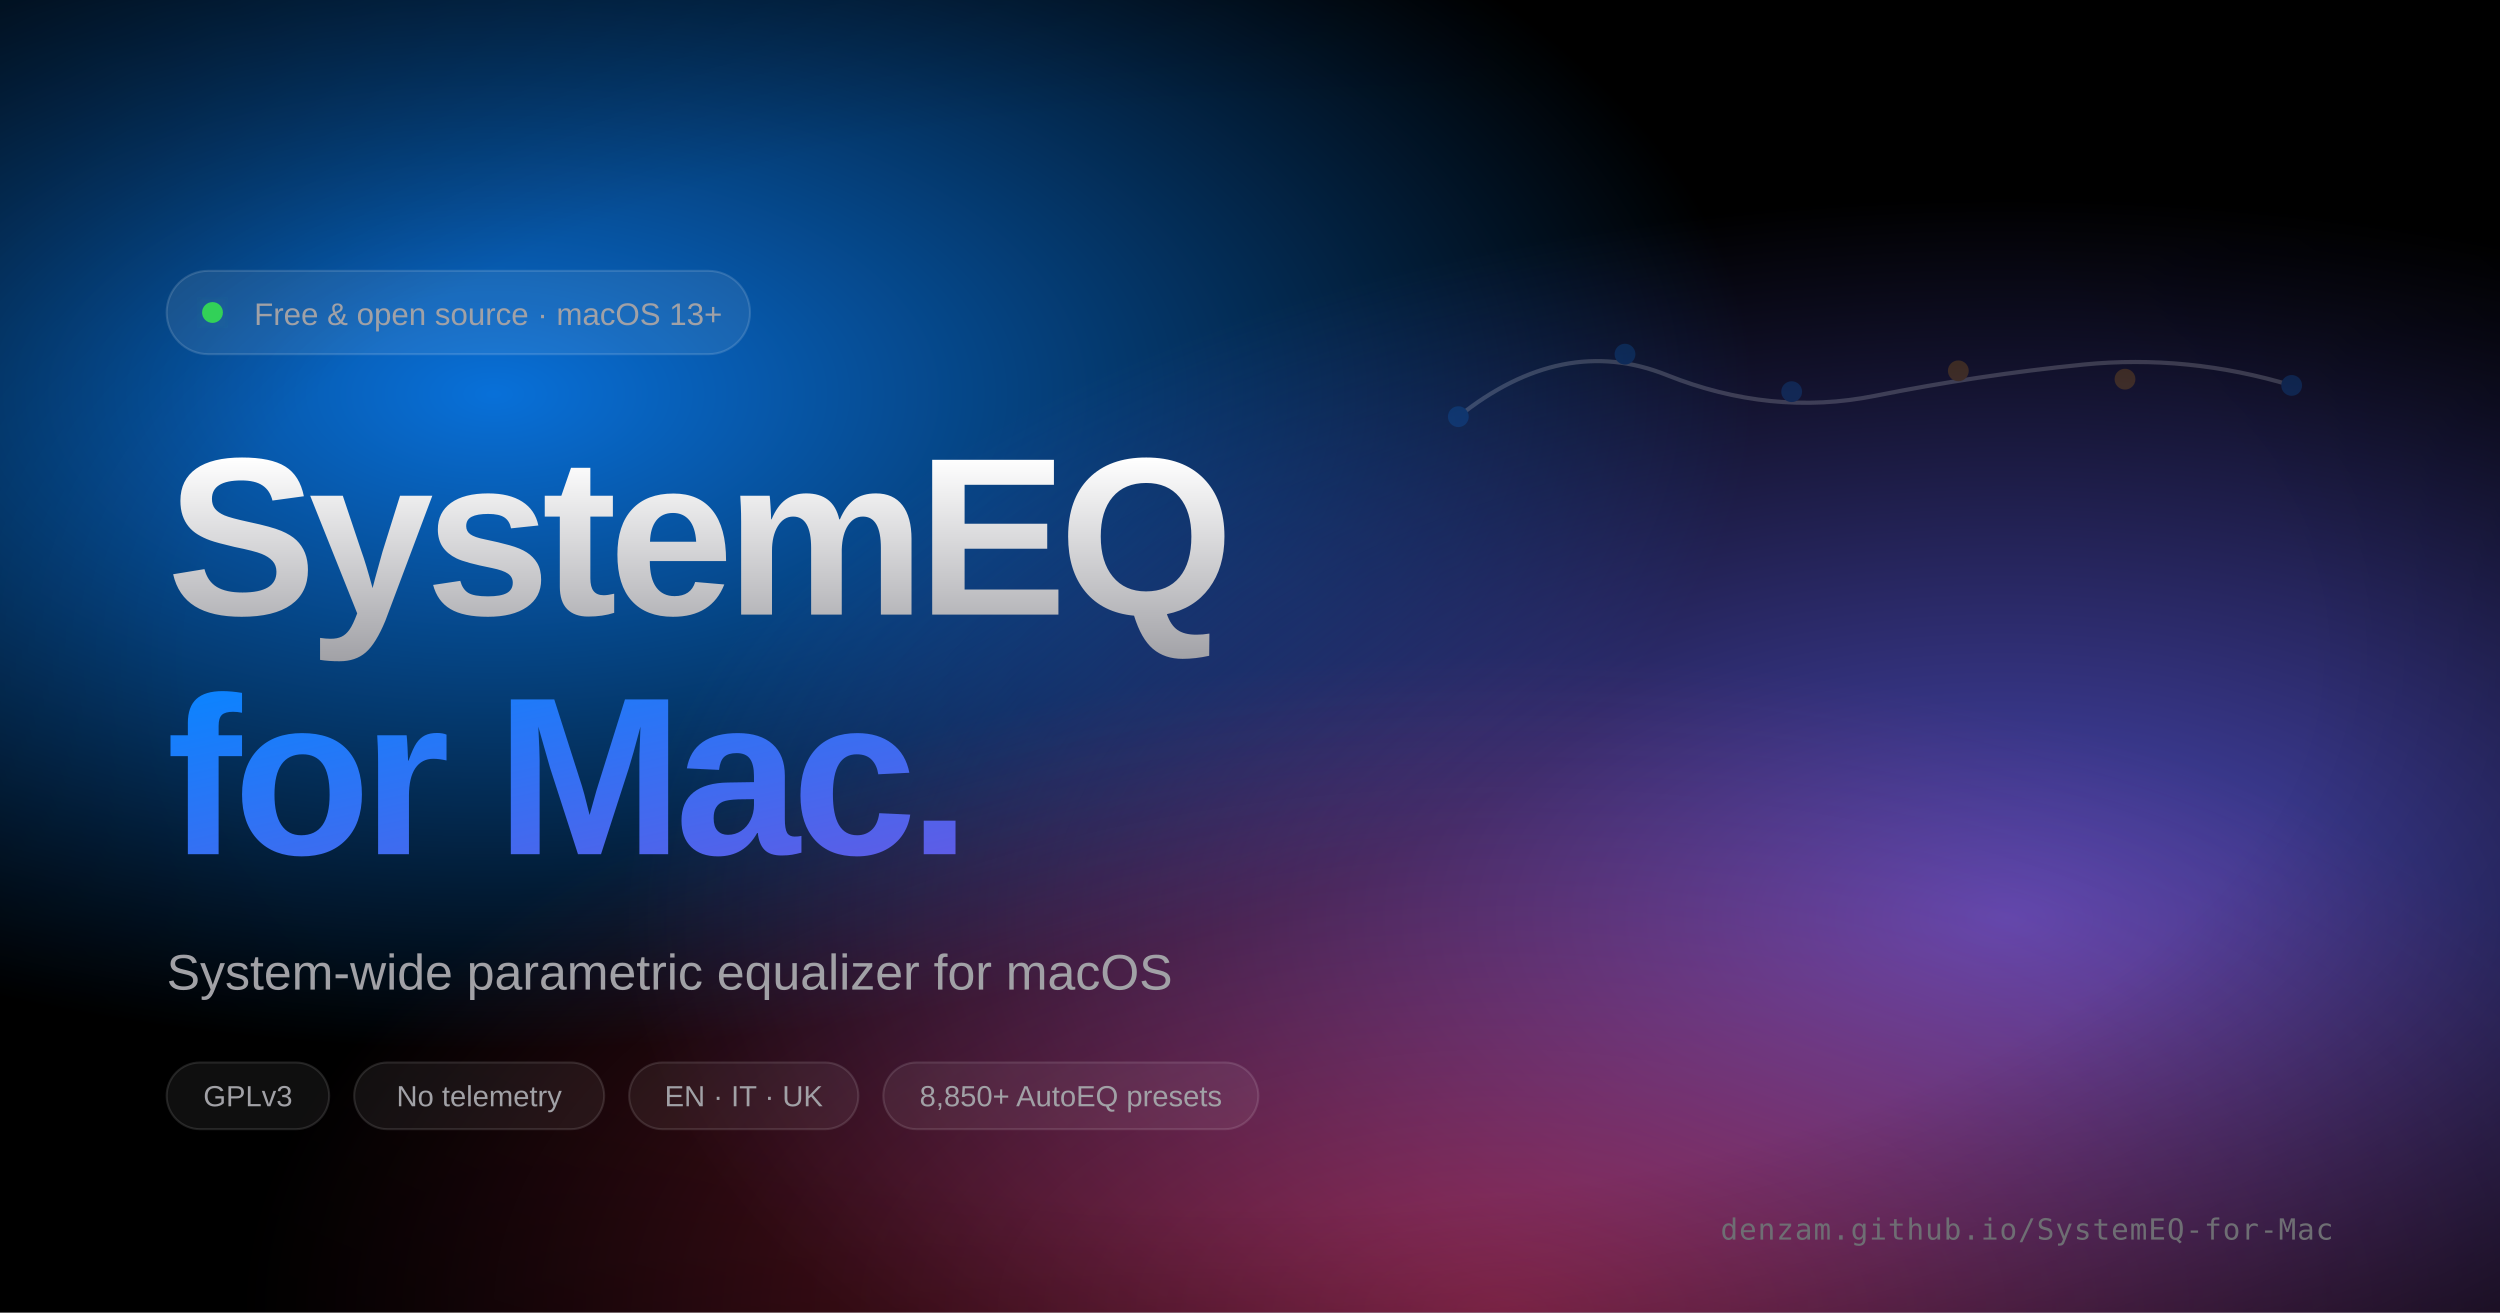
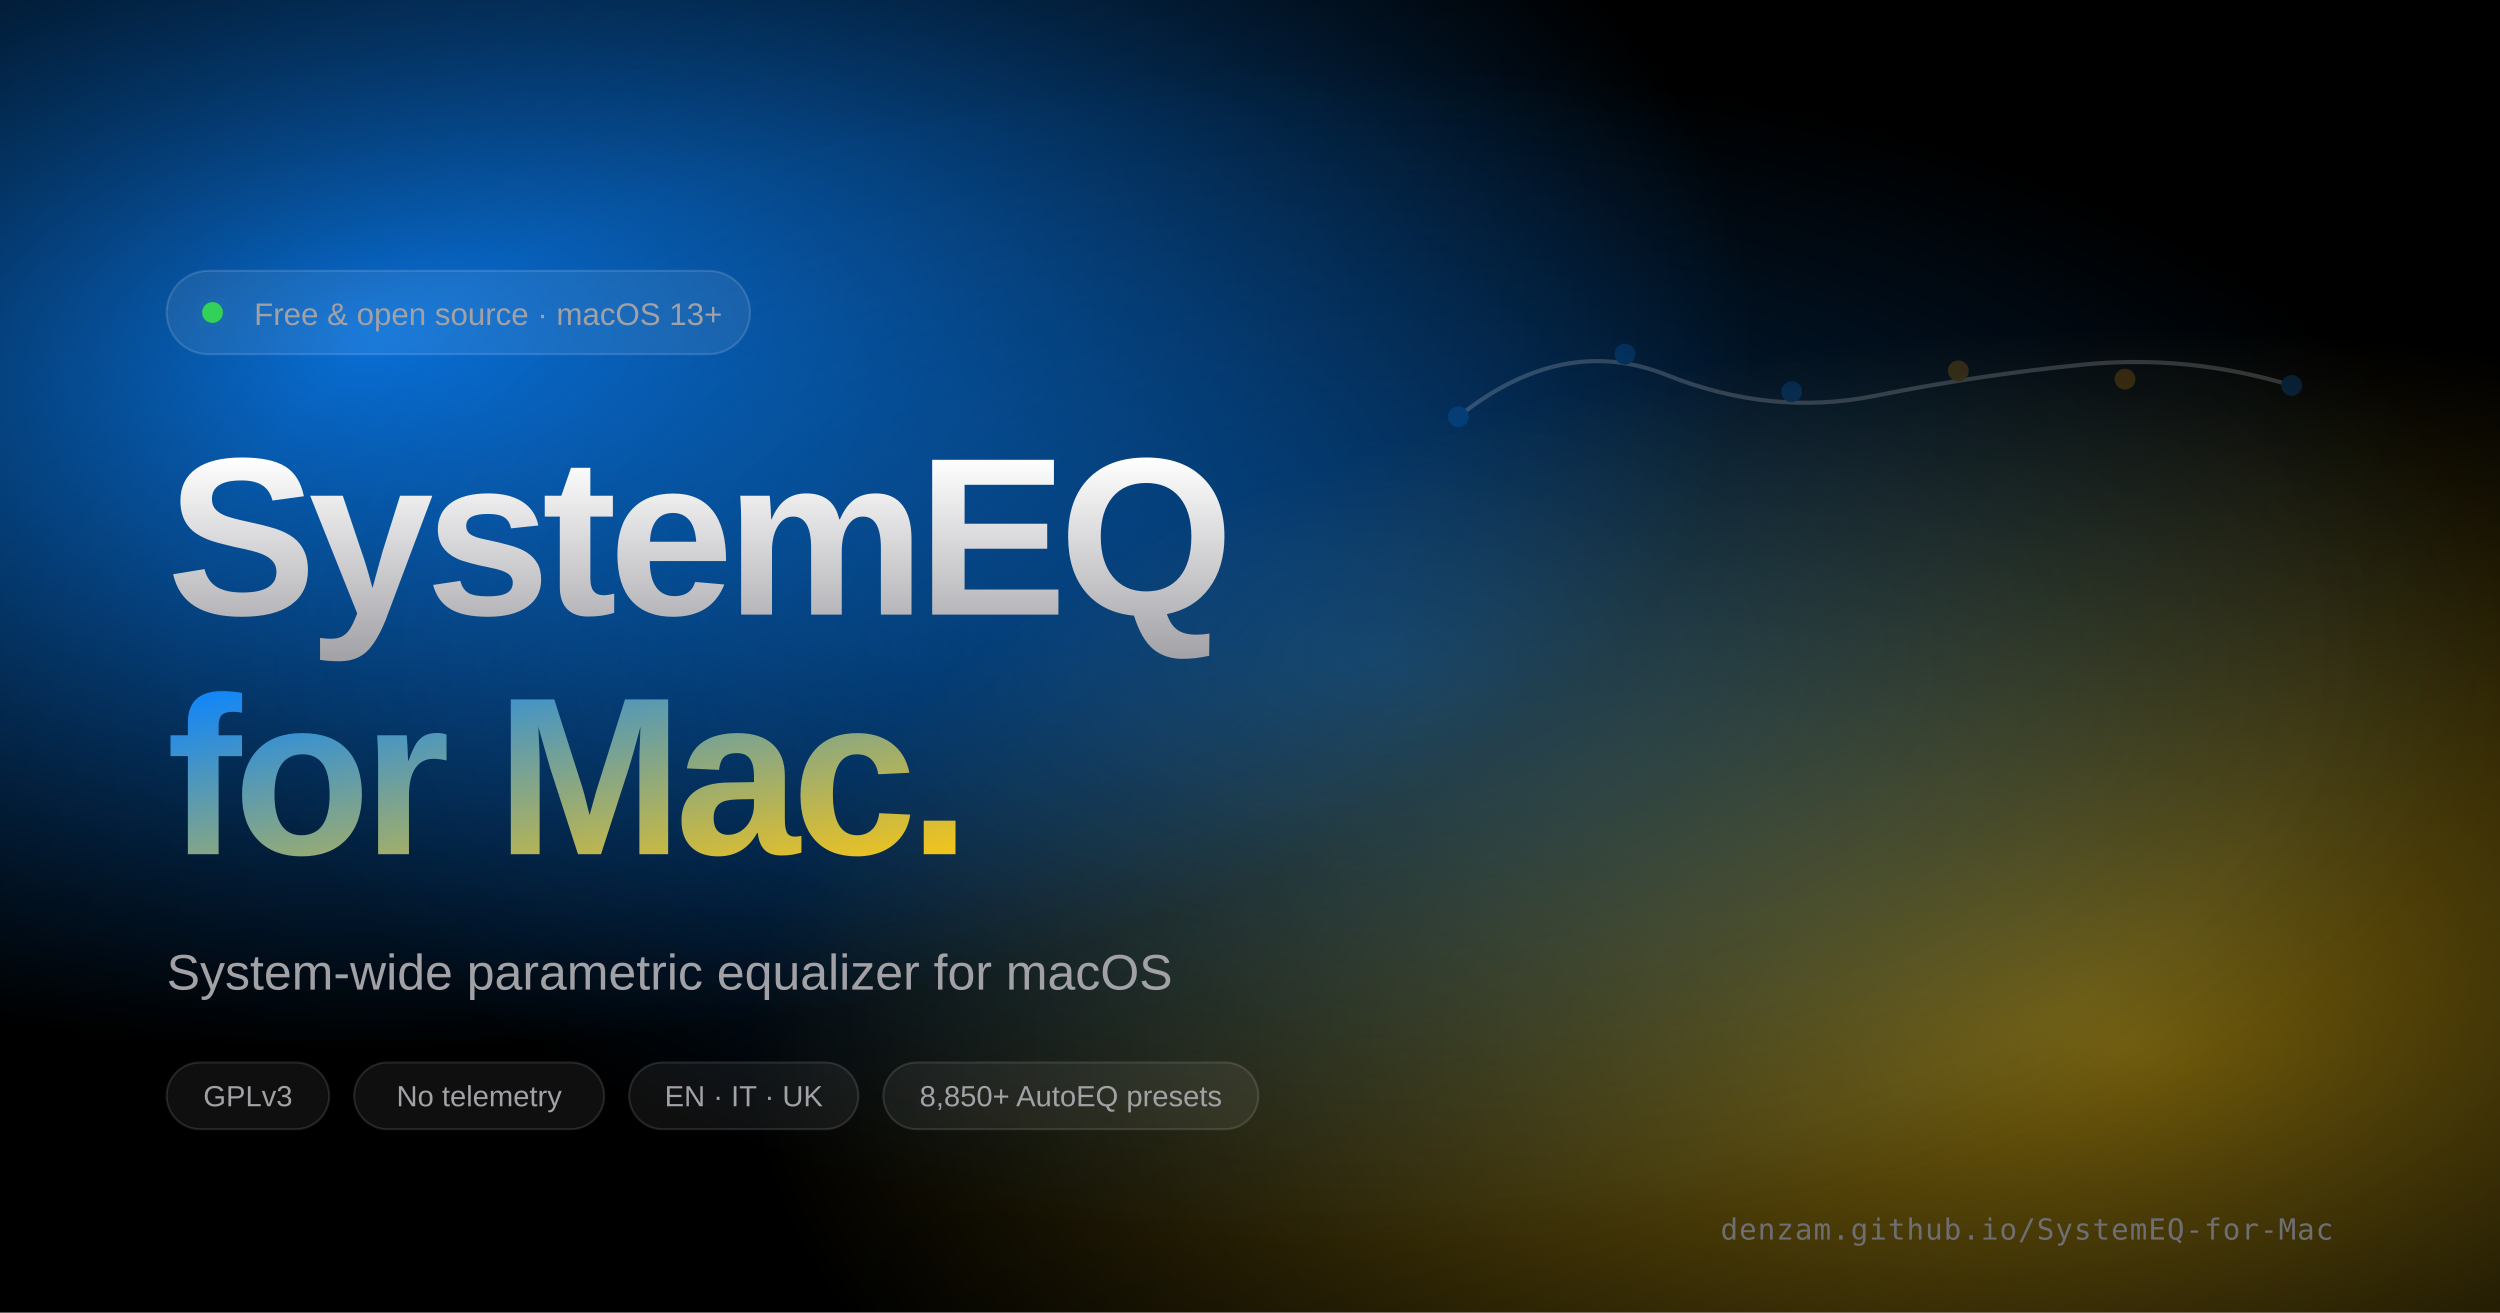
<svg xmlns="http://www.w3.org/2000/svg" viewBox="0 0 1200 630" width="1200" height="630">
  <defs>
-     <radialGradient id="blob1" cx="20%" cy="30%" r="50%">
+     <radialGradient id="blob1" cx="15%" cy="25%" r="55%">
      <stop offset="0%" stop-color="#0a84ff" stop-opacity="0.85" />
      <stop offset="100%" stop-color="#0a84ff" stop-opacity="0" />
    </radialGradient>
-     <radialGradient id="blob2" cx="80%" cy="70%" r="55%">
-       <stop offset="0%" stop-color="#5e5ce6" stop-opacity="0.8" />
-       <stop offset="100%" stop-color="#5e5ce6" stop-opacity="0" />
+     <radialGradient id="blob2" cx="85%" cy="80%" r="55%">
+       <stop offset="0%" stop-color="#f5c518" stop-opacity="0.5" />
+       <stop offset="100%" stop-color="#f5c518" stop-opacity="0" />
    </radialGradient>
-     <radialGradient id="blob3" cx="60%" cy="100%" r="50%">
-       <stop offset="0%" stop-color="#ff375f" stop-opacity="0.5" />
-       <stop offset="100%" stop-color="#ff375f" stop-opacity="0" />
+     <radialGradient id="blob3" cx="55%" cy="50%" r="45%">
+       <stop offset="0%" stop-color="#0a84ff" stop-opacity="0.35" />
+       <stop offset="100%" stop-color="#0a84ff" stop-opacity="0" />
    </radialGradient>
    <linearGradient id="titleGrad" x1="0%" y1="0%" x2="0%" y2="100%">
      <stop offset="0%" stop-color="#ffffff" />
      <stop offset="100%" stop-color="#a1a1a6" />
    </linearGradient>
    <linearGradient id="accentGrad" x1="0%" y1="0%" x2="100%" y2="100%">
      <stop offset="0%" stop-color="#0a84ff" />
-       <stop offset="100%" stop-color="#5e5ce6" />
+       <stop offset="100%" stop-color="#f5c518" />
    </linearGradient>
    <filter id="glow" x="-20%" y="-20%" width="140%" height="140%">
      <feGaussianBlur stdDeviation="12" result="blur" />
      <feMerge>
        <feMergeNode in="blur" />
        <feMergeNode in="SourceGraphic" />
      </feMerge>
    </filter>
  </defs>
  <rect width="1200" height="630" fill="#000000" />
  <rect width="1200" height="630" fill="url(#blob1)" />
  <rect width="1200" height="630" fill="url(#blob2)" />
  <rect width="1200" height="630" fill="url(#blob3)" />
  <radialGradient id="vignette" cx="50%" cy="50%" r="70%">
    <stop offset="60%" stop-color="#000000" stop-opacity="0" />
    <stop offset="100%" stop-color="#000000" stop-opacity="0.45" />
  </radialGradient>
  <rect width="1200" height="630" fill="url(#vignette)" />
  <g opacity="0.18" transform="translate(700, 120)">
    <path d="M 0 80 Q 50 40, 100 60 T 200 70 T 300 55 T 400 65" fill="none" stroke="#ffffff" stroke-width="2" stroke-linecap="round" />
    <circle cx="0" cy="80" r="5" fill="#0a84ff" />
    <circle cx="80" cy="50" r="5" fill="#0a84ff" />
    <circle cx="160" cy="68" r="5" fill="#0a84ff" />
    <circle cx="240" cy="58" r="5" fill="#ff9f0a" />
    <circle cx="320" cy="62" r="5" fill="#ff9f0a" />
    <circle cx="400" cy="65" r="5" fill="#0a84ff" />
  </g>
  <g transform="translate(80, 130)">
    <rect x="0" y="0" width="280" height="40" rx="20" fill="#ffffff" fill-opacity="0.08" stroke="#ffffff" stroke-opacity="0.14" stroke-width="1" />
    <circle cx="22" cy="20" r="5" fill="#30d158" filter="url(#glow)" />
    <text x="42" y="26" font-family="-apple-system, SF Pro Display, Helvetica Neue, Arial, sans-serif" font-size="15" fill="#a1a1a6" font-weight="500">Free &amp; open source · macOS 13+</text>
  </g>
  <text x="80" y="295" font-family="-apple-system, SF Pro Display, Helvetica Neue, Arial, sans-serif" font-size="108" font-weight="700" fill="url(#titleGrad)" letter-spacing="-4">SystemEQ</text>
  <text x="80" y="410" font-family="-apple-system, SF Pro Display, Helvetica Neue, Arial, sans-serif" font-size="108" font-weight="700" fill="url(#accentGrad)" letter-spacing="-4">for Mac.</text>
  <text x="80" y="475" font-family="-apple-system, SF Pro Text, Helvetica Neue, Arial, sans-serif" font-size="24" fill="#a1a1a6" font-weight="400">System-wide parametric equalizer for macOS</text>
  <g transform="translate(80, 510)" font-family="-apple-system, SF Pro Text, Helvetica Neue, Arial, sans-serif" font-size="14" font-weight="500">
    <g>
      <rect x="0" y="0" width="78" height="32" rx="16" fill="#ffffff" fill-opacity="0.06" stroke="#ffffff" stroke-opacity="0.12" />
      <text x="39" y="21" fill="#a1a1a6" text-anchor="middle">GPLv3</text>
    </g>
    <g transform="translate(90, 0)">
      <rect x="0" y="0" width="120" height="32" rx="16" fill="#ffffff" fill-opacity="0.06" stroke="#ffffff" stroke-opacity="0.12" />
      <text x="60" y="21" fill="#a1a1a6" text-anchor="middle">No telemetry</text>
    </g>
    <g transform="translate(222, 0)">
      <rect x="0" y="0" width="110" height="32" rx="16" fill="#ffffff" fill-opacity="0.06" stroke="#ffffff" stroke-opacity="0.12" />
      <text x="55" y="21" fill="#a1a1a6" text-anchor="middle">EN · IT · UK</text>
    </g>
    <g transform="translate(344, 0)">
      <rect x="0" y="0" width="180" height="32" rx="16" fill="#ffffff" fill-opacity="0.06" stroke="#ffffff" stroke-opacity="0.12" />
      <text x="90" y="21" fill="#a1a1a6" text-anchor="middle">8,850+ AutoEQ presets</text>
    </g>
  </g>
  <text x="1120" y="595" font-family="SF Mono, Menlo, monospace" font-size="14" fill="#6e6e73" text-anchor="end" letter-spacing="0.5">denzam.github.io/SystemEQ-for-Mac</text>
</svg>
